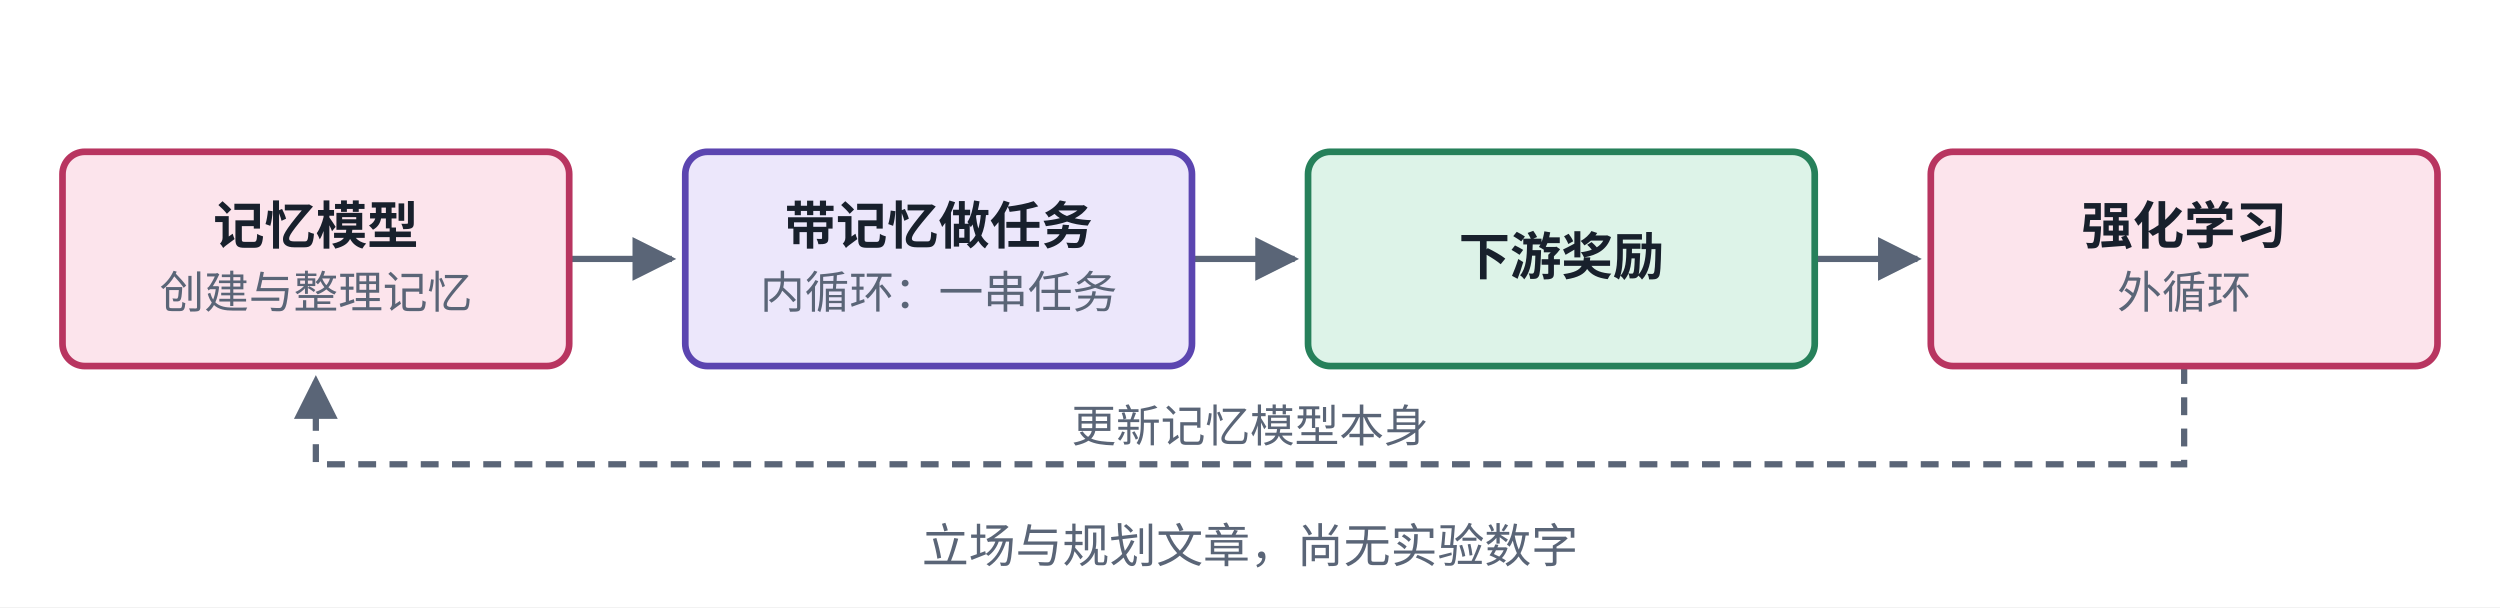
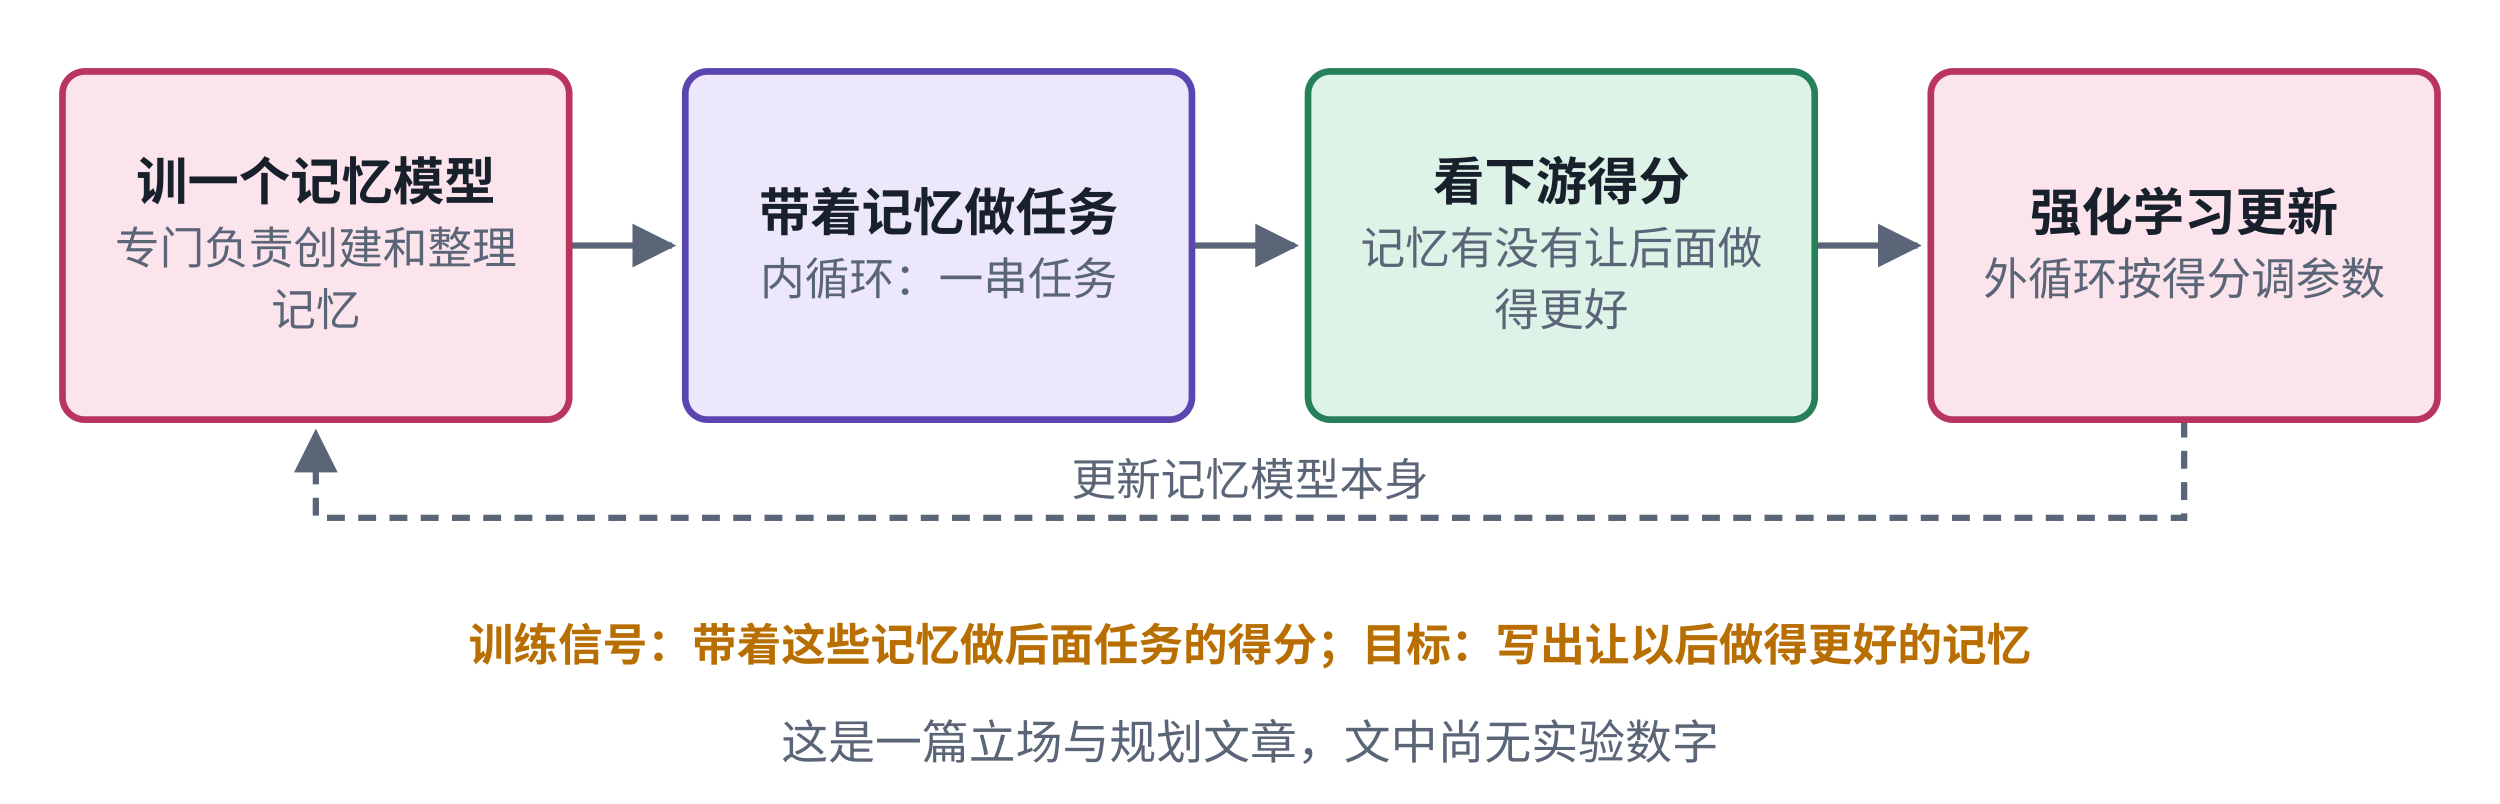
- <svg xmlns="http://www.w3.org/2000/svg" viewBox="0 0 560 136" width="560" height="136" role="img" aria-label="Letta 记忆模型结构">
+ <svg xmlns="http://www.w3.org/2000/svg" viewBox="0 0 560 180" width="560" height="180" role="img" aria-label="Letta 记忆模型结构">
  <defs>
    <marker id="ah-carde4" viewBox="0 0 10 10" refX="9" refY="5" markerWidth="7" markerHeight="7" orient="auto-start-reverse">
      <path d="M0,0 L10,5 L0,10 z" fill="#5A6577" />
    </marker>
  </defs>
-   <rect x="0" y="0" width="560" height="136" fill="#ffffff" />
-   <path d="M127.5,58 L150.5,58" fill="none" stroke="#5A6577" stroke-width="1.4" marker-end="url(#ah-carde4)" />
-   <path d="M267,58 L290,58" fill="none" stroke="#5A6577" stroke-width="1.4" marker-end="url(#ah-carde4)" />
-   <path d="M406.5,58 L429.5,58" fill="none" stroke="#5A6577" stroke-width="1.4" marker-end="url(#ah-carde4)" />
-   <path d="M489.25,82 L489.25,104 L70.75,104 L70.75,85" fill="none" stroke="#5A6577" stroke-width="1.4" stroke-dasharray="4 3" marker-end="url(#ah-carde4)" />
-   <rect x="14" y="34" width="113.5" height="48" rx="5" fill="#FCE4EC" stroke="#B83560" stroke-width="1.5" />
-   <rect x="153.5" y="34" width="113.5" height="48" rx="5" fill="#ECE7FB" stroke="#5B45B0" stroke-width="1.5" />
-   <rect x="293" y="34" width="113.5" height="48" rx="5" fill="#DDF3E8" stroke="#26805A" stroke-width="1.5" />
-   <rect x="432.5" y="34" width="113.5" height="48" rx="5" fill="#FCE4EC" stroke="#B83560" stroke-width="1.5" />
-   <text x="70.75" y="54.665" text-anchor="middle" font-size="11.5" font-weight="600" fill="#18202C" font-family="PingFang SC, Noto Sans CJK SC, Microsoft YaHei, sans-serif">记忆模型</text>
-   <text x="70.75" y="69.035" text-anchor="middle" font-size="10" font-weight="400" fill="#5A6577" font-family="PingFang SC, Noto Sans CJK SC, Microsoft YaHei, sans-serif">创建与整理记忆</text>
-   <text x="210.25" y="54.665" text-anchor="middle" font-size="11.5" font-weight="600" fill="#18202C" font-family="PingFang SC, Noto Sans CJK SC, Microsoft YaHei, sans-serif">带记忆做任务</text>
-   <text x="210.25" y="69.035" text-anchor="middle" font-size="10" font-weight="400" fill="#5A6577" font-family="PingFang SC, Noto Sans CJK SC, Microsoft YaHei, sans-serif">内循环：一串任务</text>
-   <text x="349.75" y="61.565" text-anchor="middle" font-size="11.5" font-weight="600" fill="#18202C" font-family="PingFang SC, Noto Sans CJK SC, Microsoft YaHei, sans-serif">下游奖励</text>
-   <text x="489.25" y="54.665" text-anchor="middle" font-size="11.5" font-weight="600" fill="#18202C" font-family="PingFang SC, Noto Sans CJK SC, Microsoft YaHei, sans-serif">强化学习</text>
-   <text x="489.25" y="69.035" text-anchor="middle" font-size="10" font-weight="400" fill="#5A6577" font-family="PingFang SC, Noto Sans CJK SC, Microsoft YaHei, sans-serif">外循环</text>
-   <text x="280" y="99" text-anchor="middle" font-size="10" font-weight="400" fill="#5A6577" font-family="PingFang SC, Noto Sans CJK SC, Microsoft YaHei, sans-serif" style="paint-order:stroke;stroke-width:4px;stroke-linejoin:round" stroke="#ffffff">更新记忆模型本身</text>
-   <text x="280" y="126" text-anchor="middle" font-size="10.5" font-weight="500" fill="#5A6577" font-family="PingFang SC, Noto Sans CJK SC, Microsoft YaHei, sans-serif">立场与规划文章，尚无实验数字</text>
+   <rect x="0" y="0" width="560" height="180" fill="#ffffff" />
+   <path d="M127.5,55 L150.5,55" fill="none" stroke="#5A6577" stroke-width="1.4" marker-end="url(#ah-carde4)" />
+   <path d="M267,55 L290,55" fill="none" stroke="#5A6577" stroke-width="1.4" marker-end="url(#ah-carde4)" />
+   <path d="M406.5,55 L429.5,55" fill="none" stroke="#5A6577" stroke-width="1.4" marker-end="url(#ah-carde4)" />
+   <path d="M489.25,94 L489.25,116 L70.75,116 L70.75,97" fill="none" stroke="#5A6577" stroke-width="1.4" stroke-dasharray="4 3" marker-end="url(#ah-carde4)" />
+   <rect x="14" y="16" width="113.5" height="78" rx="5" fill="#FCE4EC" stroke="#B83560" stroke-width="1.5" />
+   <rect x="153.5" y="16" width="113.5" height="78" rx="5" fill="#ECE7FB" stroke="#5B45B0" stroke-width="1.5" />
+   <rect x="293" y="16" width="113.5" height="78" rx="5" fill="#DDF3E8" stroke="#26805A" stroke-width="1.5" />
+   <rect x="432.5" y="16" width="113.5" height="78" rx="5" fill="#FCE4EC" stroke="#B83560" stroke-width="1.5" />
+   <text x="70.75" y="44.765" text-anchor="middle" font-size="11.5" font-weight="600" fill="#18202C" font-family="PingFang SC, Noto Sans CJK SC, Microsoft YaHei, sans-serif">训一个记忆模型</text>
+   <text x="70.75" y="59.135" text-anchor="middle" font-size="10" font-weight="400" fill="#5A6577" font-family="PingFang SC, Noto Sans CJK SC, Microsoft YaHei, sans-serif">专门负责创建和整理</text>
+   <text x="70.75" y="72.935" text-anchor="middle" font-size="10" font-weight="400" fill="#5A6577" font-family="PingFang SC, Noto Sans CJK SC, Microsoft YaHei, sans-serif">记忆</text>
+   <text x="210.25" y="51.665" text-anchor="middle" font-size="11.5" font-weight="600" fill="#18202C" font-family="PingFang SC, Noto Sans CJK SC, Microsoft YaHei, sans-serif">带着记忆做任务</text>
+   <text x="210.25" y="66.035" text-anchor="middle" font-size="10" font-weight="400" fill="#5A6577" font-family="PingFang SC, Noto Sans CJK SC, Microsoft YaHei, sans-serif">内循环：一串任务</text>
+   <text x="349.75" y="44.765" text-anchor="middle" font-size="11.5" font-weight="600" fill="#18202C" font-family="PingFang SC, Noto Sans CJK SC, Microsoft YaHei, sans-serif">看下游得分</text>
+   <text x="349.75" y="59.135" text-anchor="middle" font-size="10" font-weight="400" fill="#5A6577" font-family="PingFang SC, Noto Sans CJK SC, Microsoft YaHei, sans-serif">记忆有没有让后面做</text>
+   <text x="349.75" y="72.935" text-anchor="middle" font-size="10" font-weight="400" fill="#5A6577" font-family="PingFang SC, Noto Sans CJK SC, Microsoft YaHei, sans-serif">得更好</text>
+   <text x="489.25" y="51.665" text-anchor="middle" font-size="11.5" font-weight="600" fill="#18202C" font-family="PingFang SC, Noto Sans CJK SC, Microsoft YaHei, sans-serif">强化学习更新</text>
+   <text x="489.25" y="66.035" text-anchor="middle" font-size="10" font-weight="400" fill="#5A6577" font-family="PingFang SC, Noto Sans CJK SC, Microsoft YaHei, sans-serif">外循环按得分调参数</text>
+   <text x="280" y="111" text-anchor="middle" font-size="10" font-weight="400" fill="#5A6577" font-family="PingFang SC, Noto Sans CJK SC, Microsoft YaHei, sans-serif" style="paint-order:stroke;stroke-width:4px;stroke-linejoin:round" stroke="#ffffff">更新记忆模型本身</text>
+   <text x="280" y="148" text-anchor="middle" font-size="10" font-weight="600" fill="#B86E00" font-family="PingFang SC, Noto Sans CJK SC, Microsoft YaHei, sans-serif">训练信号：带着这些记忆做后面任务的得分；目标：写出让以后做得更好的记忆</text>
+   <text x="280" y="170" text-anchor="middle" font-size="10.5" font-weight="500" fill="#5A6577" font-family="PingFang SC, Noto Sans CJK SC, Microsoft YaHei, sans-serif">这是一篇立场与规划文章，文中尚无实验数字</text>
</svg>
